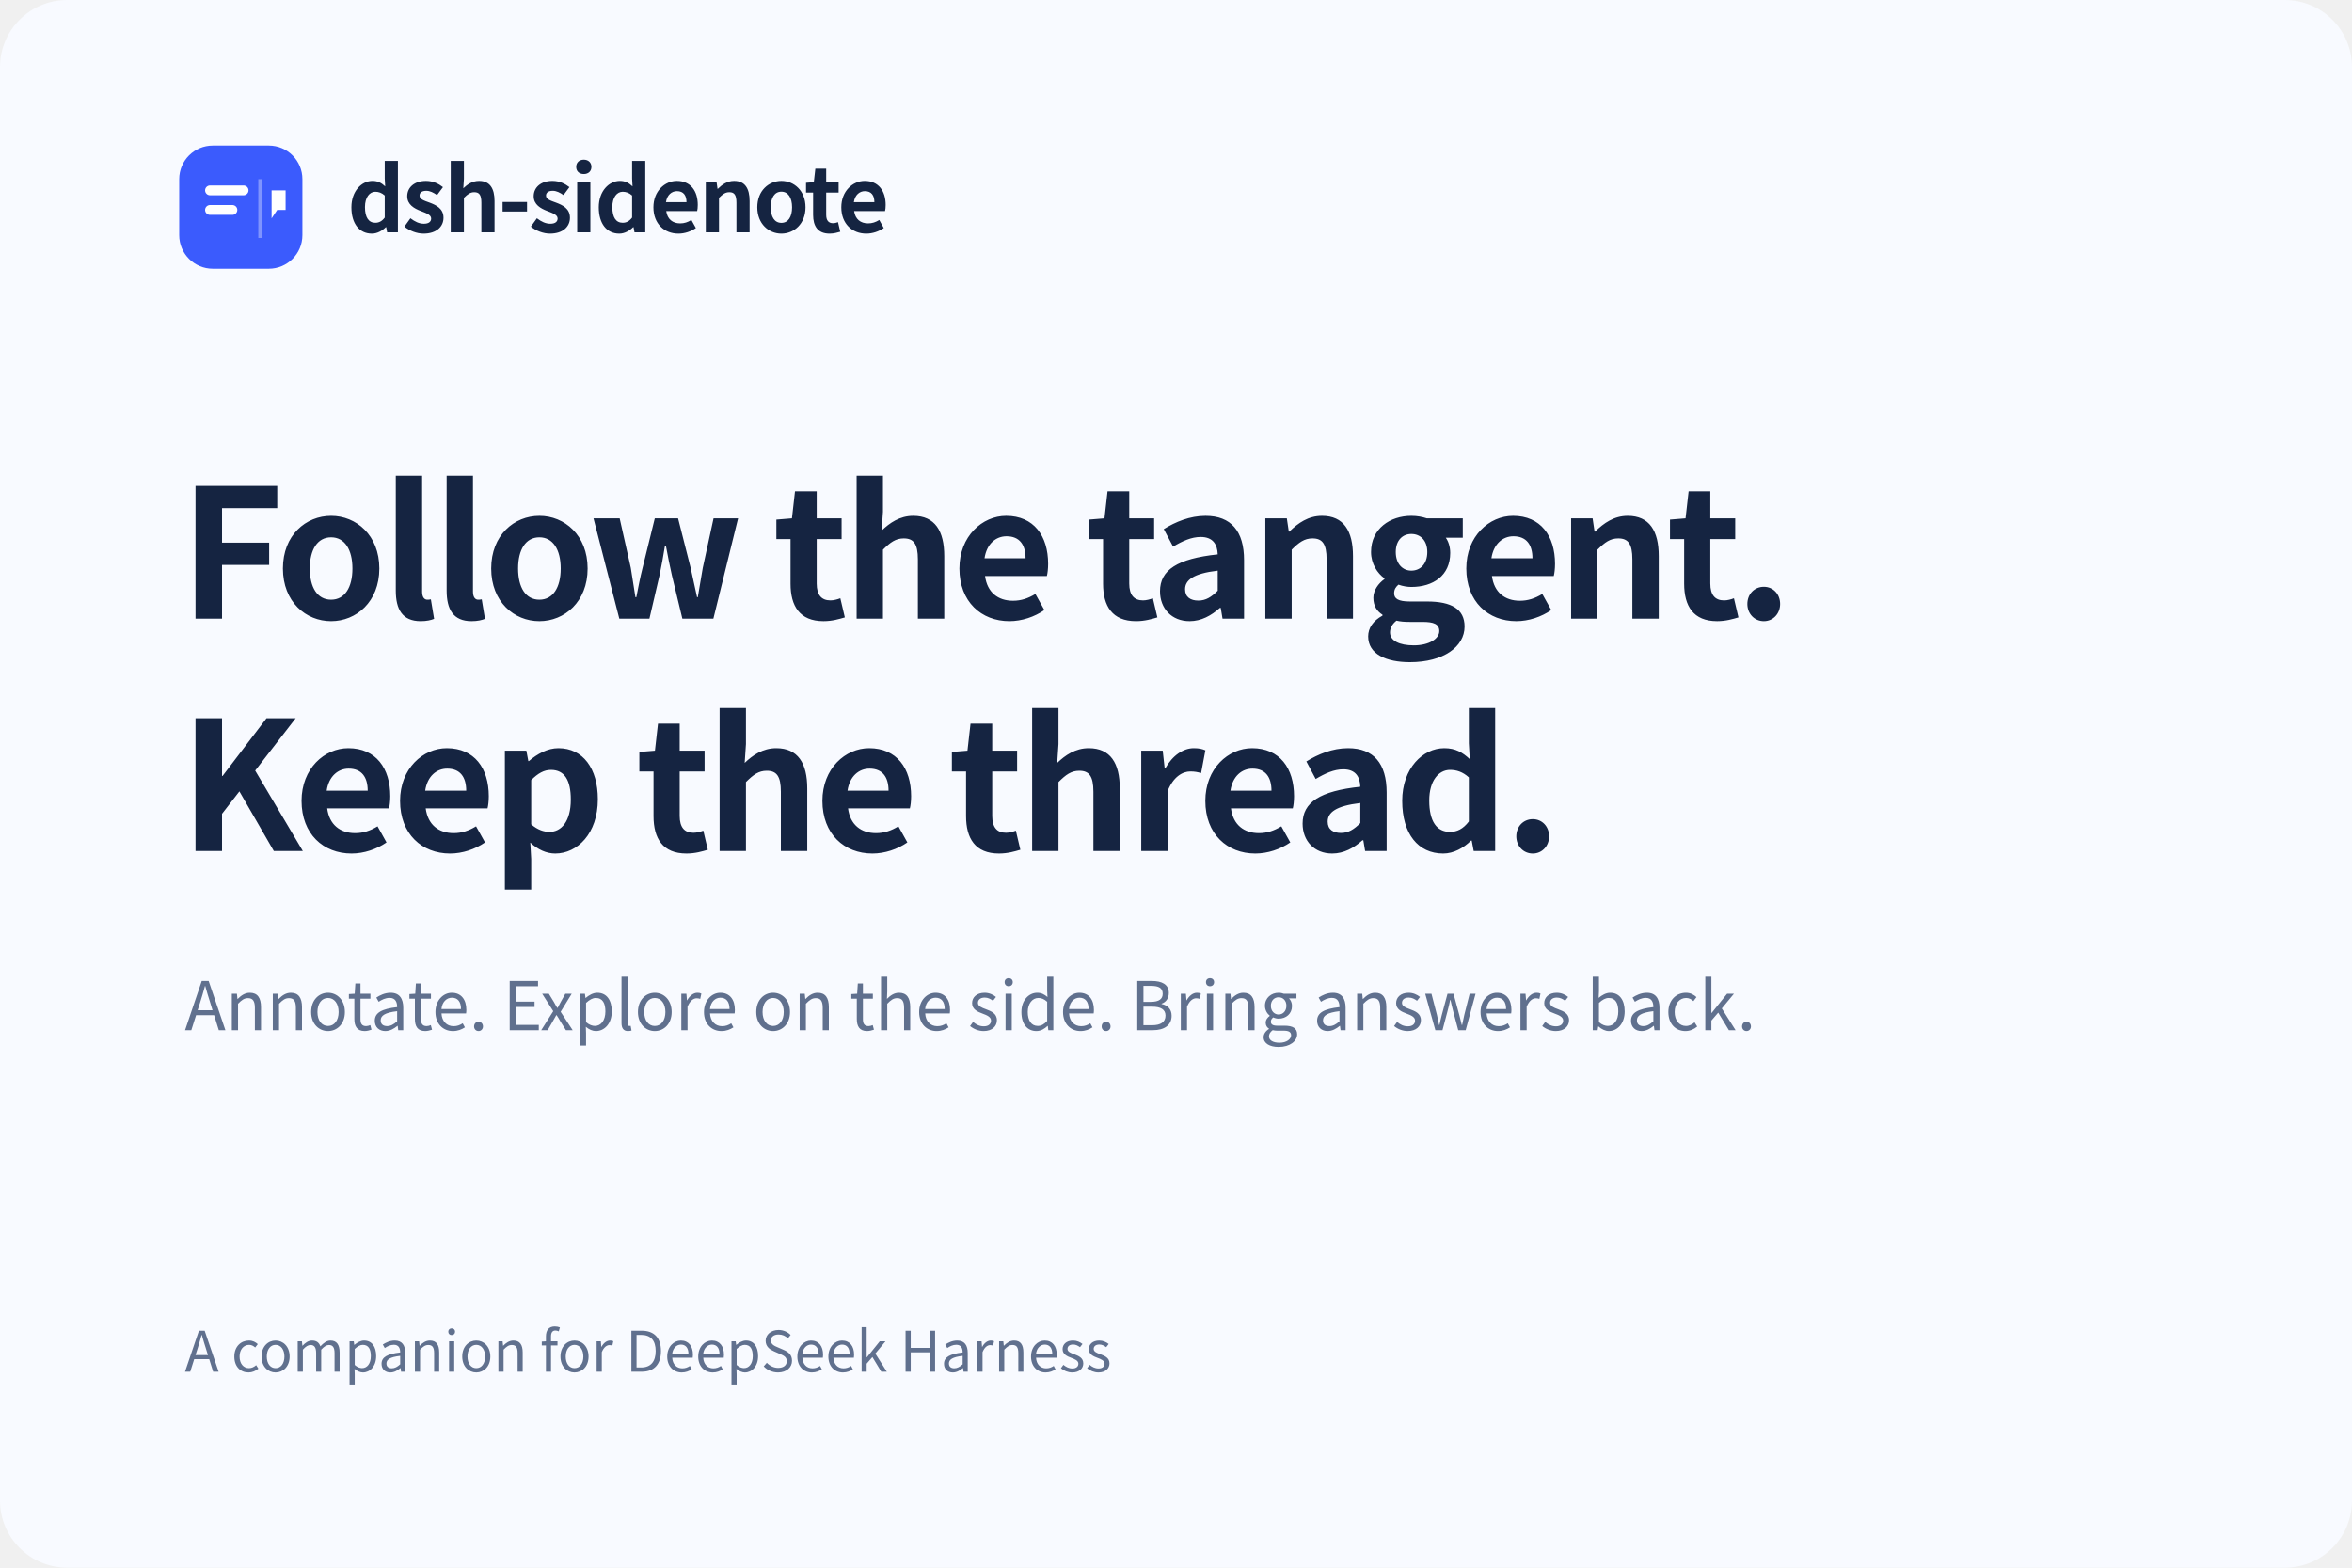
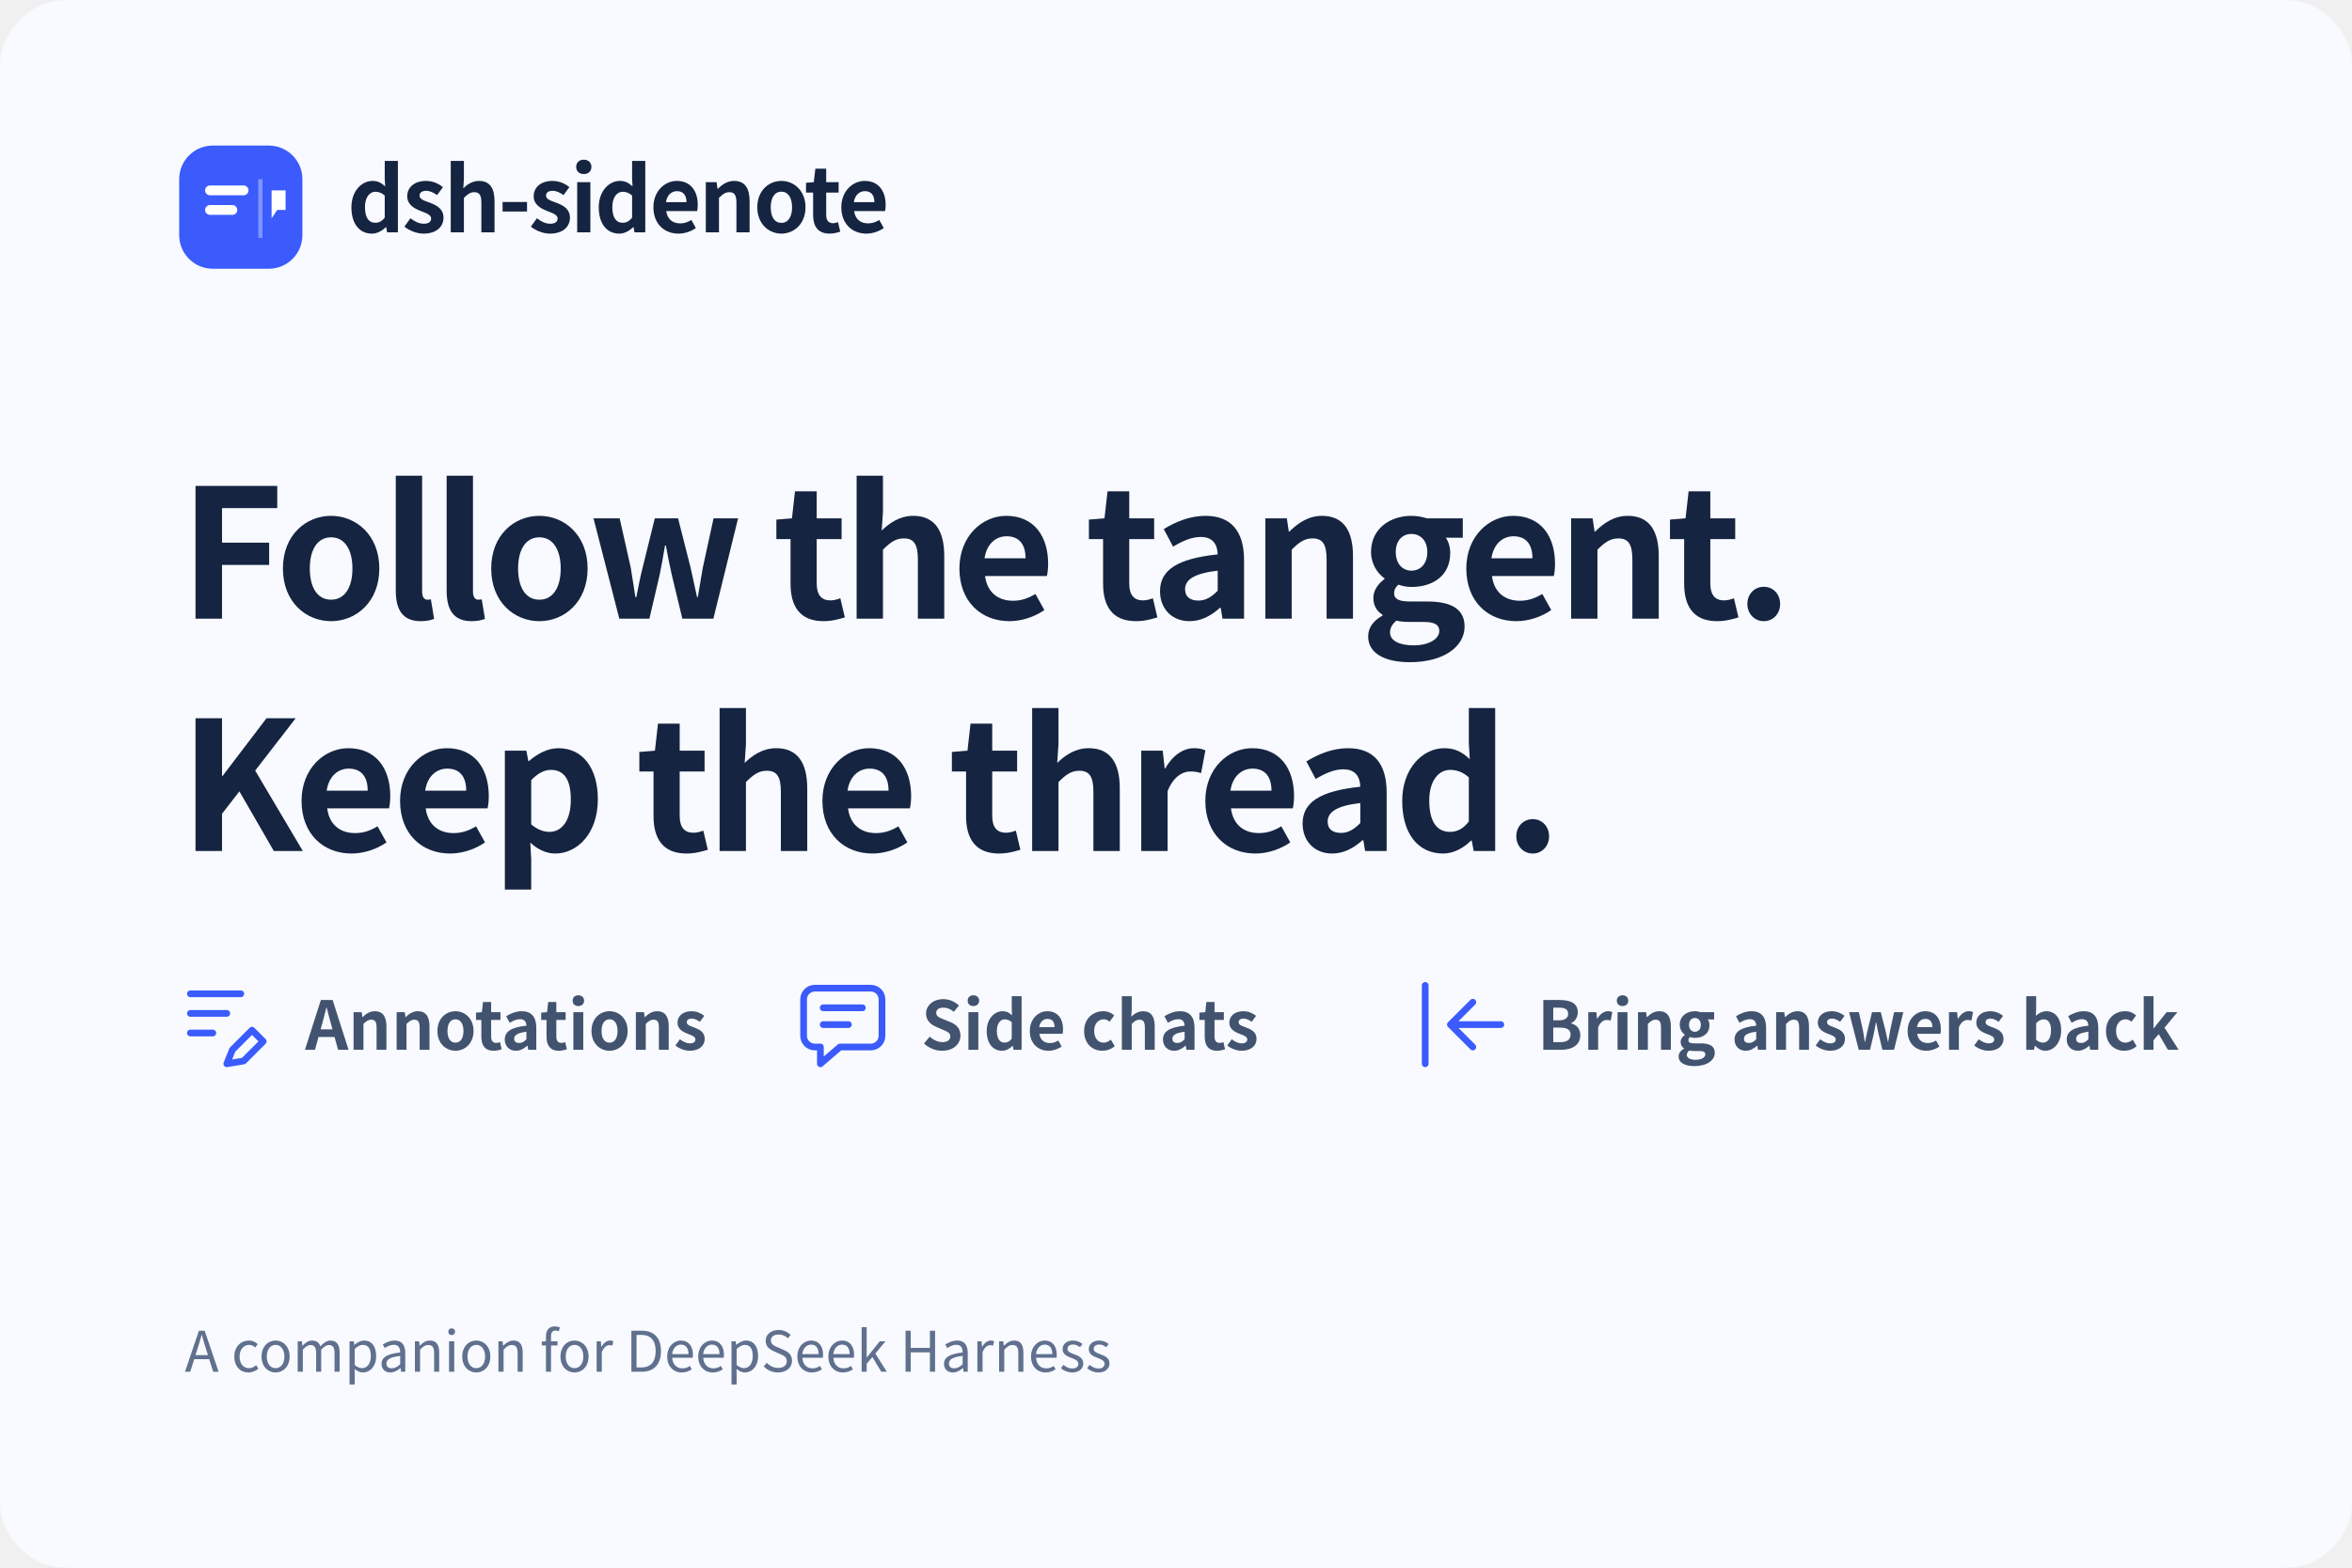
<svg xmlns="http://www.w3.org/2000/svg" width="840" height="560" viewBox="0 0 840 560" role="img" aria-labelledby="title desc" xml:lang="en">
  <rect width="840" height="560" rx="24" fill="#F8FAFF" />
  <path d="M840 0h576a24 24 0 0 1 24 24v512a24 24 0 0 1-24 24H840Z" fill="#EAF0FF" />
  <g font-family="-apple-system, BlinkMacSystemFont, 'Segoe UI', 'PingFang SC', 'Noto Sans CJK SC', sans-serif">
    <g transform="translate(64 52)">
      <rect width="44" height="44" rx="12" fill="#3B5BFD" />
      <path d="M11 16h12m-12 7h8" stroke="white" stroke-width="3.5" stroke-linecap="round" />
      <path d="M29 12v21" stroke="white" stroke-opacity=".35" stroke-width="1.5" />
      <path d="M33 16h5v7h-3l-2 3Z" fill="white" />
      <text x="60" y="31" font-size="32" font-weight="650" letter-spacing="-1" fill="#152441">dsh-sidenote</text>
    </g>
    <text x="64" y="221" fill="#152441" font-size="64" font-weight="700" letter-spacing="-2">Follow the tangent.</text>
    <text x="64" y="304" fill="#152441" font-size="64" font-weight="700" letter-spacing="-2">Keep the thread.</text>
-     <text x="66" y="368" fill="#60708E" font-size="24">Annotate. Explore on the side. Bring answers back.</text>
+     <g transform="translate(66 350)">
+       <g fill="none" stroke="#3B5BFD" stroke-width="2.4" stroke-linecap="round" stroke-linejoin="round">
+         <path d="M2 5h18M2 12h13M2 19h8" />
+         <path d="m17 25 7-7 4 4-7 7-6 1Z" />
+       </g>
+       <text x="43" y="25" fill="#42536F" font-size="24" font-weight="550">Annotations</text>
+     </g>
+     <g transform="translate(286 350)">
+       <path d="M5 3h20a4 4 0 0 1 4 4v13a4 4 0 0 1-4 4H14l-7 6v-6H5a4 4 0 0 1-4-4V7a4 4 0 0 1 4-4Z" fill="none" stroke="#3B5BFD" stroke-width="2.4" stroke-linecap="round" stroke-linejoin="round" />
+       <path d="M8 10h14M8 16h9" fill="none" stroke="#3B5BFD" stroke-width="2.4" stroke-linecap="round" />
+       <text x="43" y="25" fill="#42536F" font-size="24" font-weight="550">Side chats</text>
+     </g>
+     <g transform="translate(506 350)">
+       <path d="M3 2v28m27-14H12m8-8-8 8 8 8" fill="none" stroke="#3B5BFD" stroke-width="2.4" stroke-linecap="round" stroke-linejoin="round" />
+       <text x="43" y="25" fill="#42536F" font-size="24" font-weight="550">Bring answers back</text>
+     </g>
    <text x="66" y="490" fill="#60708E" font-size="20">A companion for DeepSeek Harness</text>
    <path d="M908 185H1366" fill="none" stroke="#152441" stroke-width="6" stroke-linecap="round" />
    <path d="M960 185C1012 185 988 366 1060 366H1160C1236 366 1228 185 1304 185" fill="none" stroke="#3B5BFD" stroke-width="6" stroke-linecap="round" />
    <path d="m1354 175 12 10-12 10" fill="none" stroke="#152441" stroke-width="4" stroke-linecap="round" stroke-linejoin="round" />
    <circle cx="960" cy="185" r="11" fill="#F8FAFF" stroke="#152441" stroke-width="5" />
    <circle cx="1304" cy="185" r="11" fill="#F8FAFF" stroke="#152441" stroke-width="5" />
    <rect x="924" y="111" width="134" height="42" rx="21" fill="#152441" />
    <text x="991" y="139" fill="white" font-size="18" font-weight="600" text-anchor="middle">Main thread</text>
    <rect x="1019" y="308" width="184" height="112" rx="18" fill="white" stroke="#C9D5FA" stroke-width="1.5" />
    <path d="M1043 335h24m-24 9h15" stroke="#3B5BFD" stroke-width="3" stroke-linecap="round" />
    <text x="1042" y="388" fill="#152441" font-size="23" font-weight="600">Side chat</text>
    <rect x="1211" y="227" width="172" height="43" rx="21.5" fill="#DDE6FF" />
    <text x="1297" y="255" fill="#304DCE" font-size="18" font-weight="600" text-anchor="middle">Bring it back</text>
  </g>
</svg>
